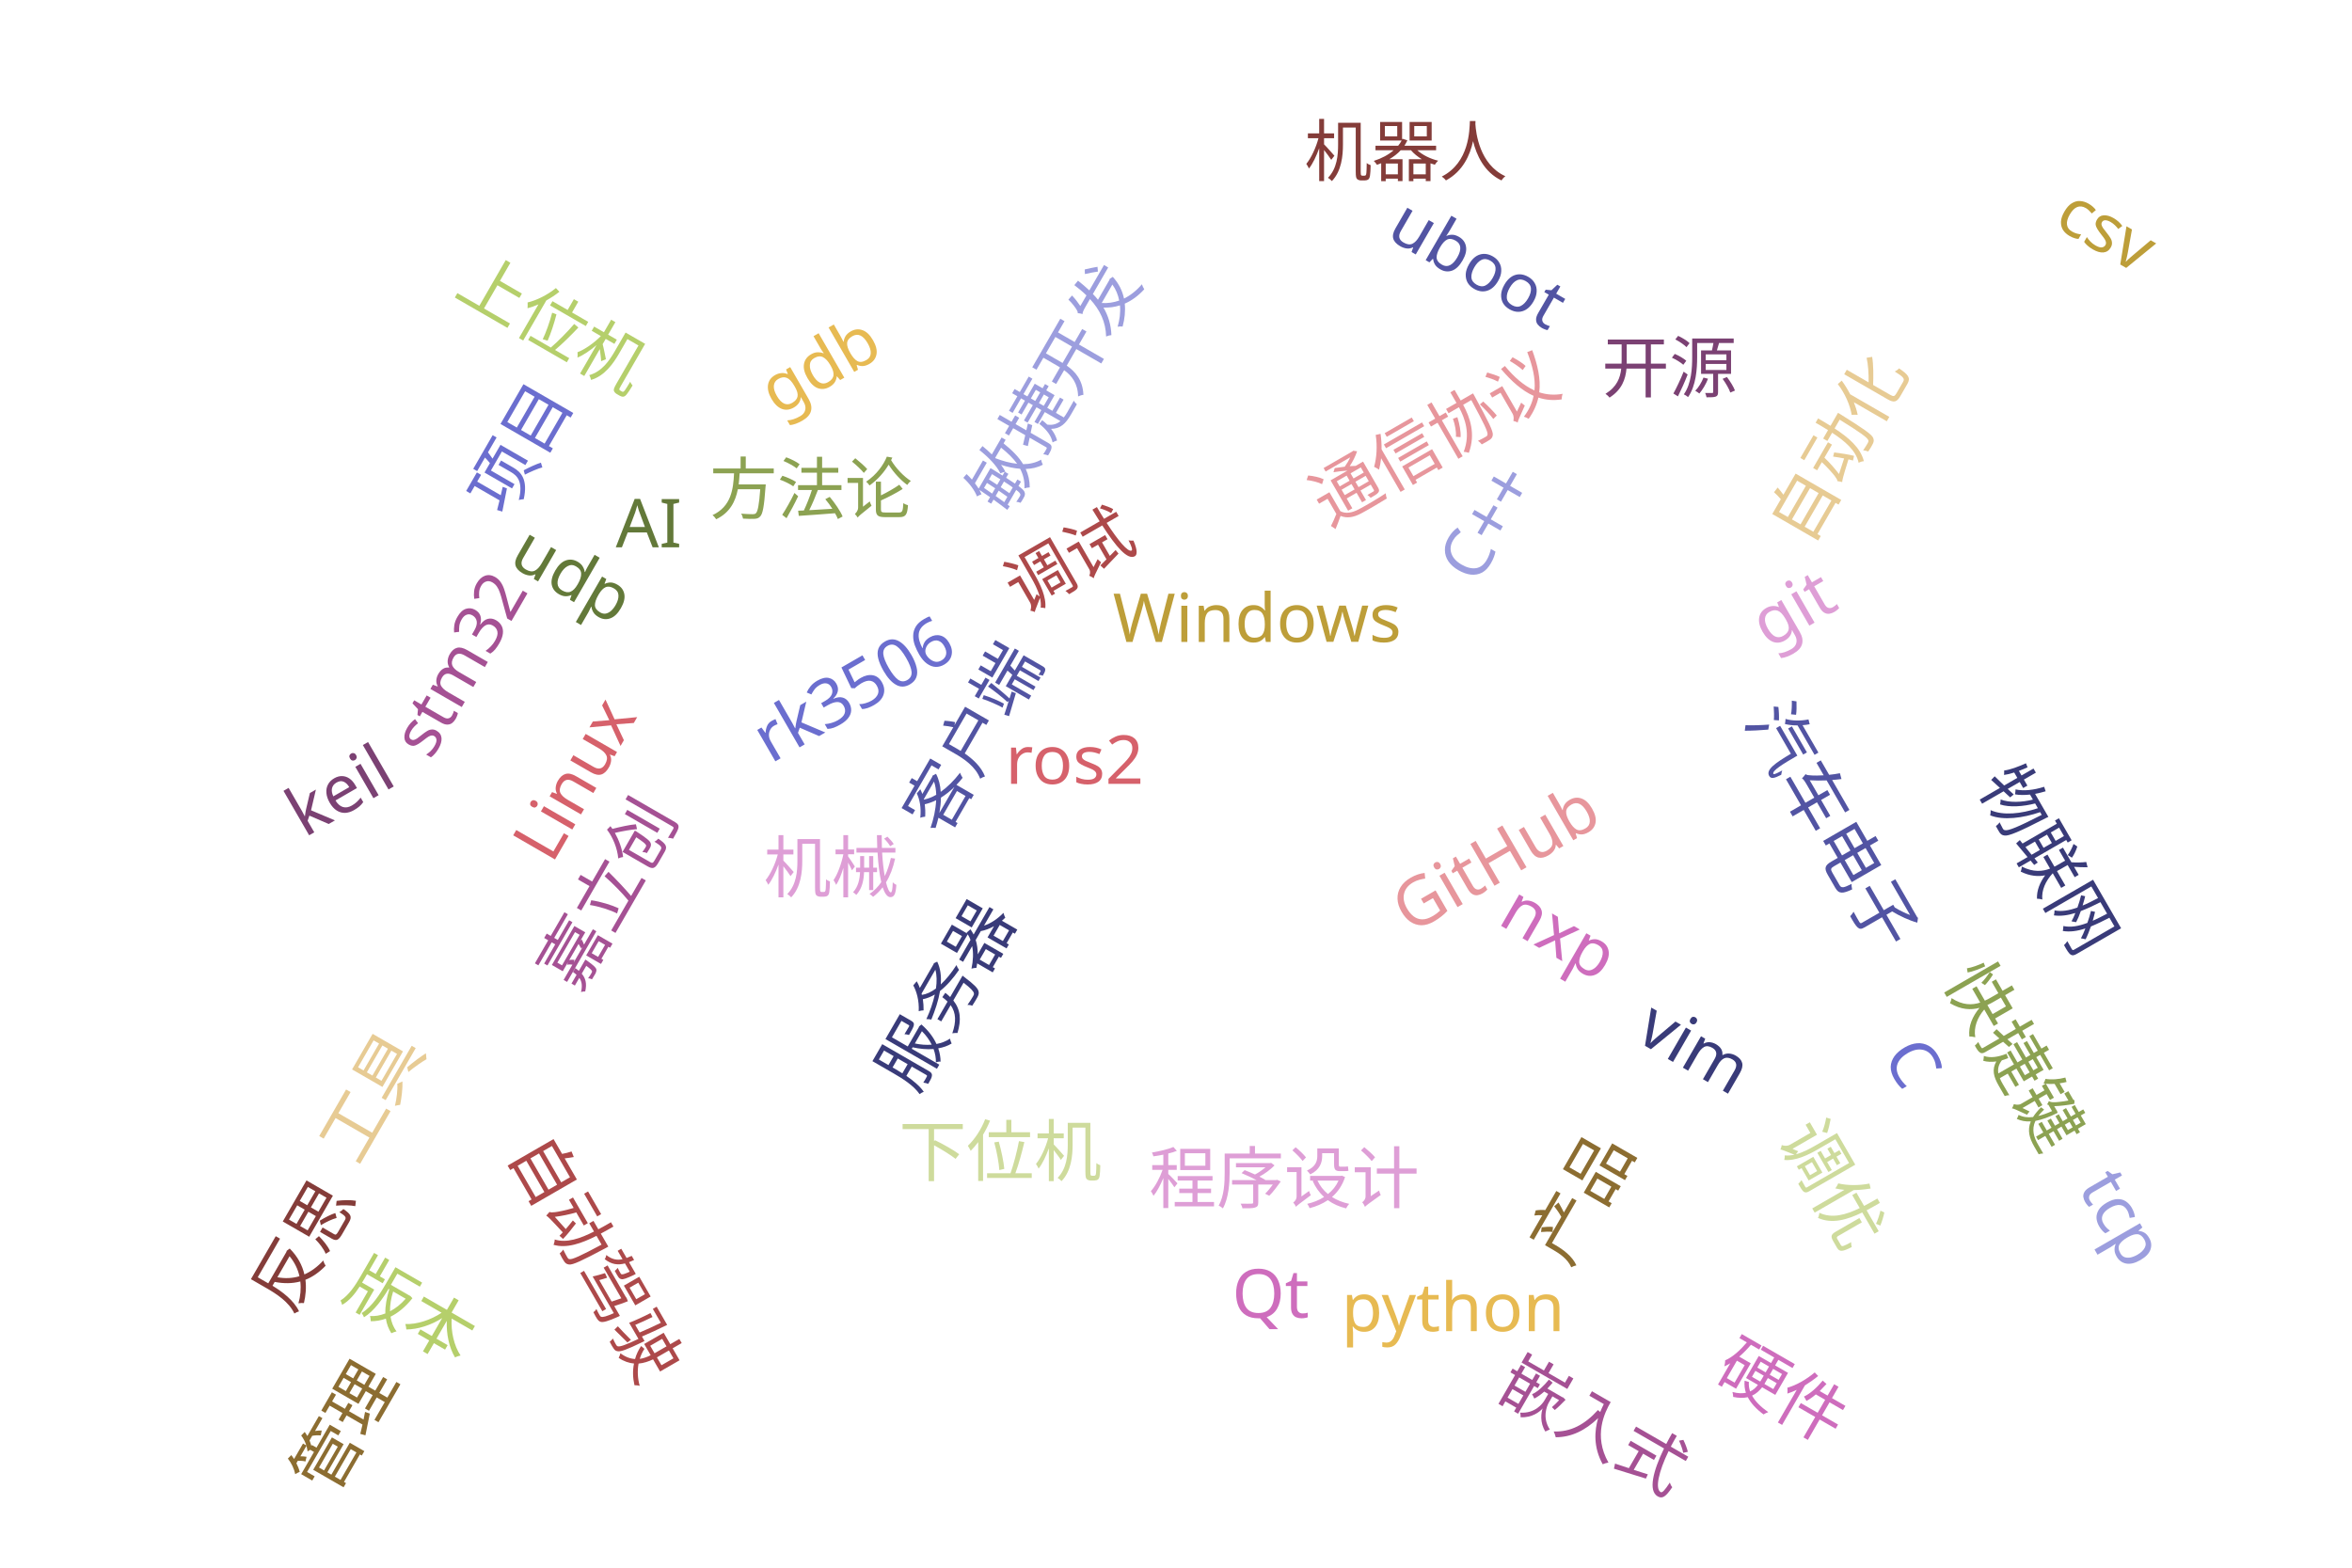
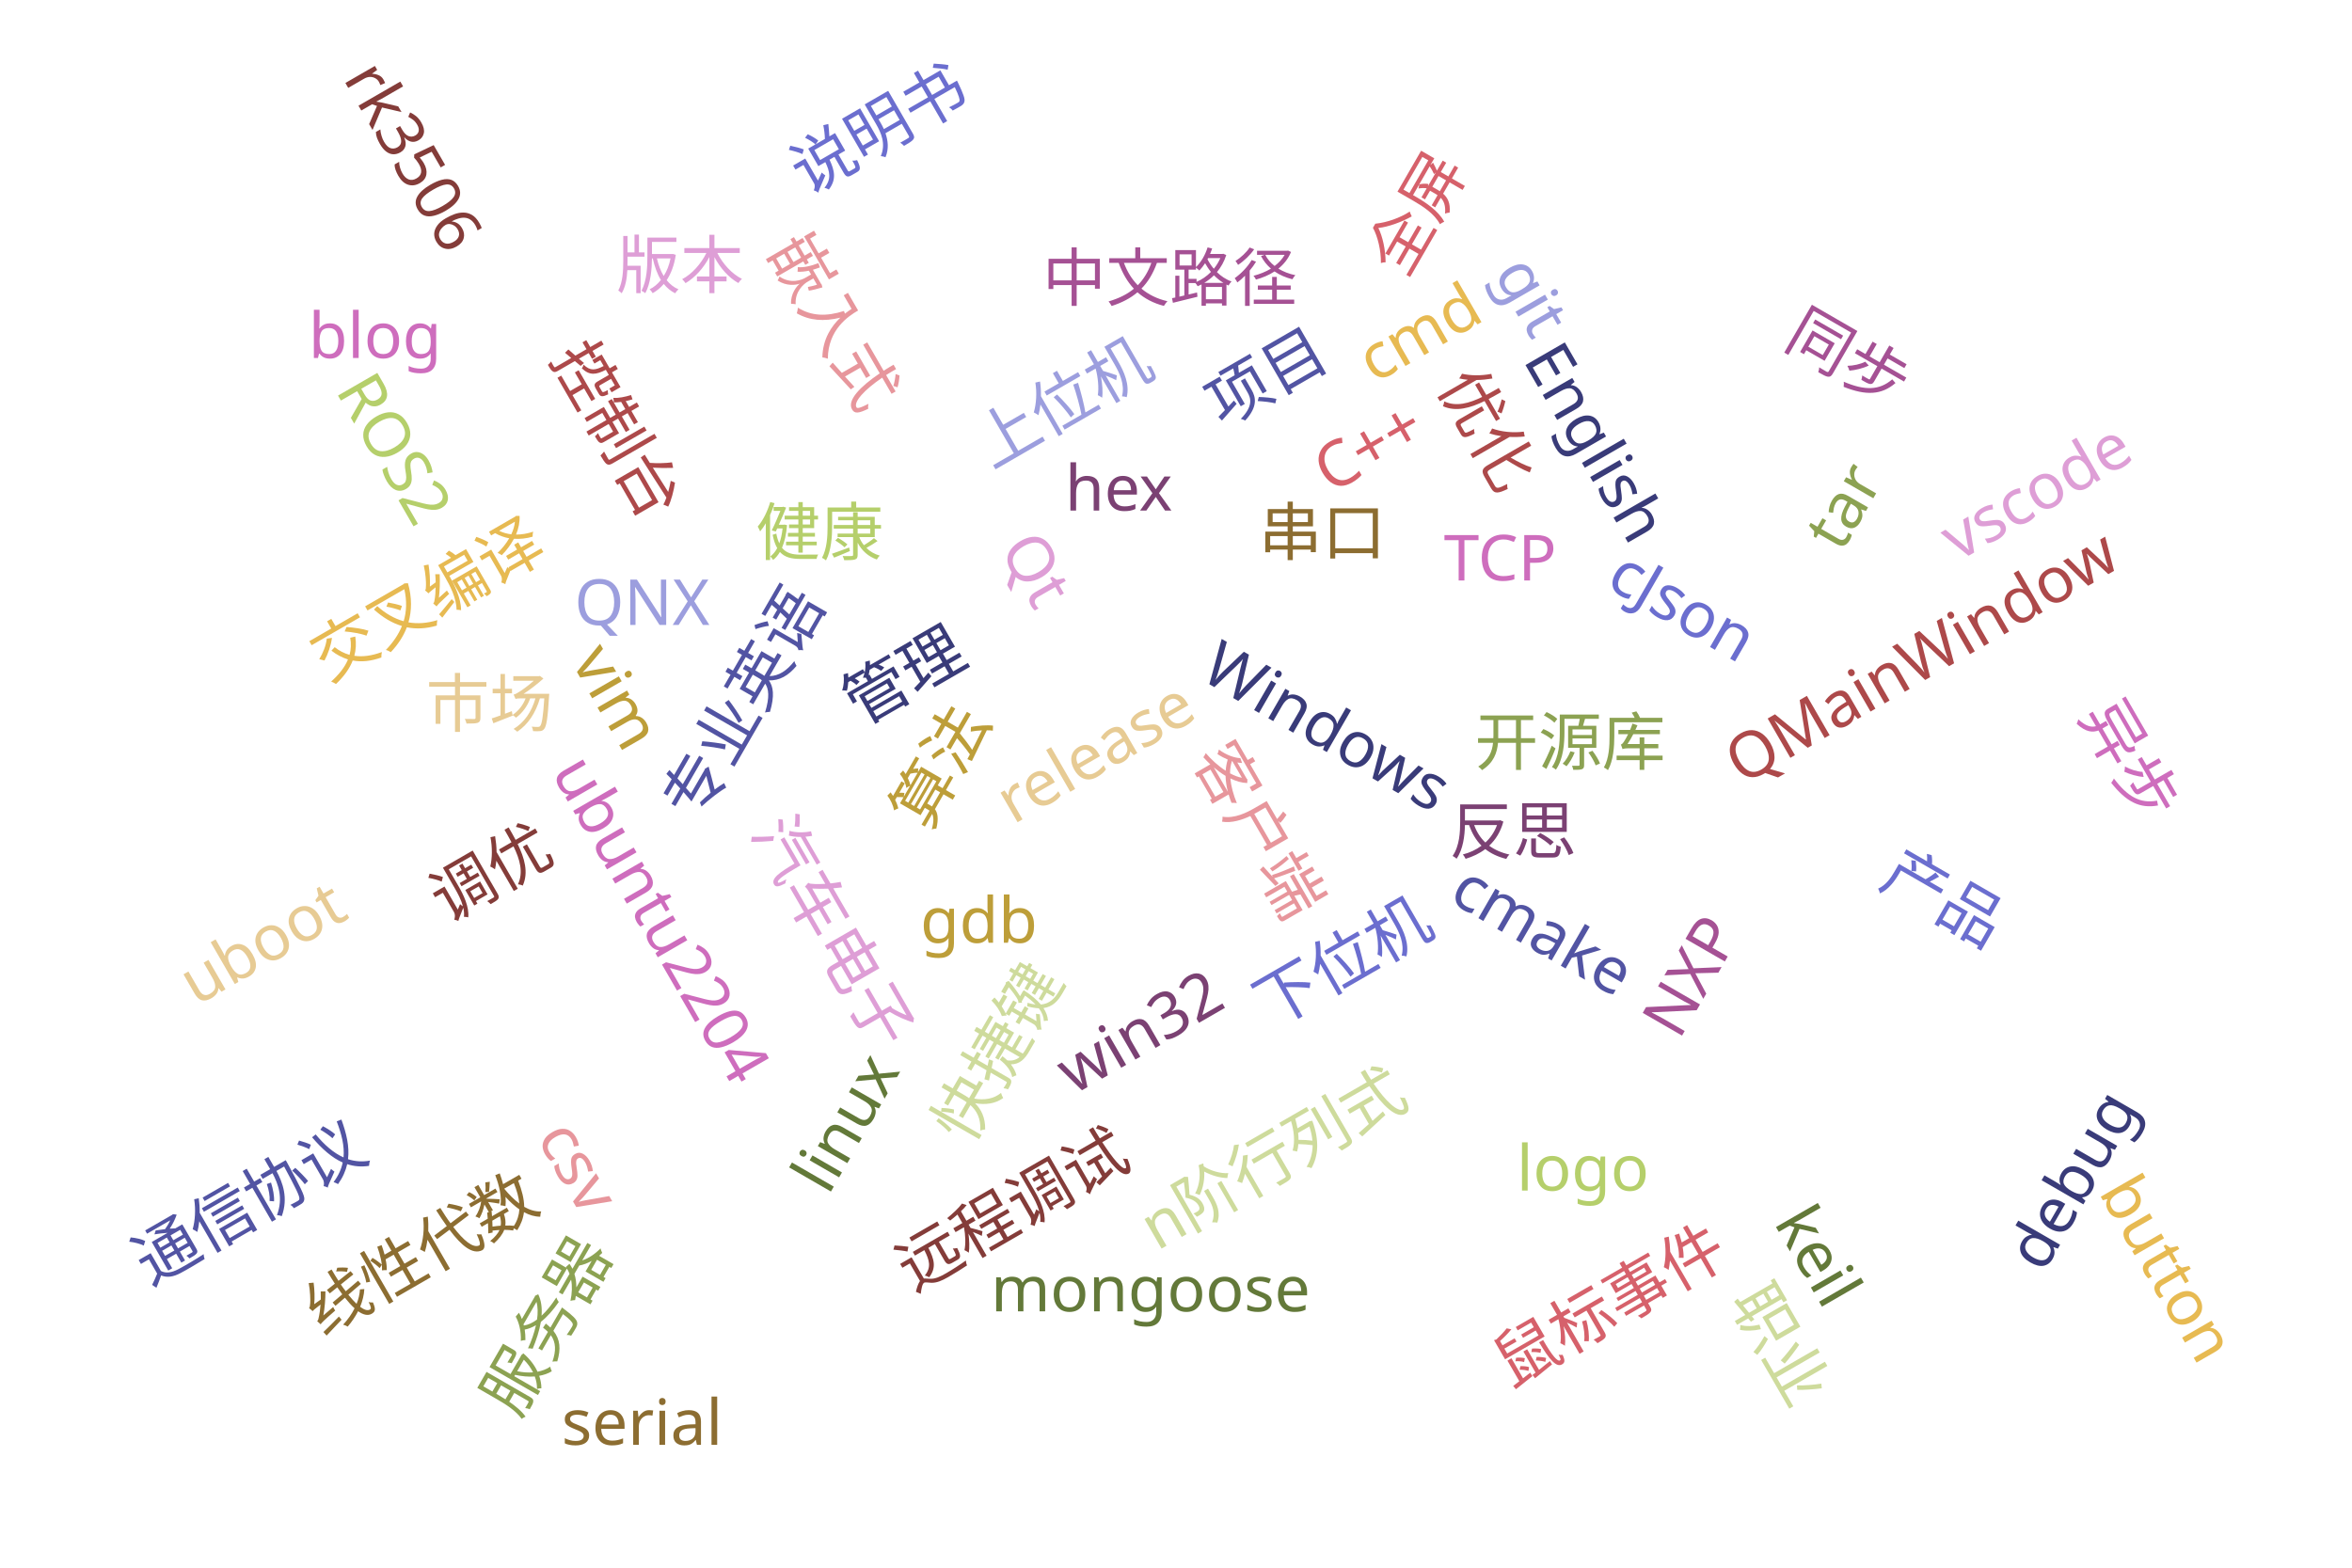
<svg xmlns="http://www.w3.org/2000/svg" width="600" height="400" version="1.1">
  <g />
-   <g transform="translate(300,200)scale(1.724138,1.724138)">
-     <text text-anchor="middle" transform="translate(60,98)rotate(30)" style="font-size: 10px; font-family: Impact; fill: rgb(165, 81, 148);">嵌入式</text>
-     <text text-anchor="middle" transform="translate(14,79)rotate(0)" style="font-size: 10px; font-family: Impact; fill: rgb(206, 109, 189);">Qt</text>
-     <text text-anchor="middle" transform="translate(16,62)rotate(0)" style="font-size: 10px; font-family: Impact; fill: rgb(222, 158, 214);">程序设计</text>
-     <text text-anchor="middle" transform="translate(-31,33)rotate(-60)" style="font-size: 10px; font-family: Impact; fill: rgb(57, 59, 121);">服务器</text>
-     <text text-anchor="middle" transform="translate(-27,-5)rotate(-60)" style="font-size: 10px; font-family: Impact; fill: rgb(82, 84, 163);">客户端</text>
-     <text text-anchor="middle" transform="translate(106,43)rotate(60)" style="font-size: 10px; font-family: Impact; fill: rgb(107, 110, 207);">C</text>
-     <text text-anchor="middle" transform="translate(49,-37)rotate(-60)" style="font-size: 10px; font-family: Impact; fill: rgb(156, 158, 222);">C++</text>
-     <text text-anchor="middle" transform="translate(-78,-35)rotate(0)" style="font-size: 10px; font-family: Impact; fill: rgb(99, 121, 57);">AI</text>
-     <text text-anchor="middle" transform="translate(-54,-40)rotate(0)" style="font-size: 10px; font-family: Impact; fill: rgb(140, 162, 82);">方法论</text>
-     <text text-anchor="middle" transform="translate(-94,-65)rotate(30)" style="font-size: 10px; font-family: Impact; fill: rgb(181, 207, 107);">上位机</text>
-     <text text-anchor="middle" transform="translate(-26,58)rotate(0)" style="font-size: 10px; font-family: Impact; fill: rgb(206, 219, 156);">下位机</text>
-     <text text-anchor="middle" transform="translate(63,63)rotate(-60)" style="font-size: 10px; font-family: Impact; fill: rgb(140, 109, 49);">产品</text>
-     <text text-anchor="middle" transform="translate(12,-21)rotate(0)" style="font-size: 10px; font-family: Impact; fill: rgb(189, 158, 57);">Windows</text>
-     <text text-anchor="middle" transform="translate(-51,-59)rotate(-30)" style="font-size: 10px; font-family: Impact; fill: rgb(231, 186, 82);">gdb</text>
-     <text text-anchor="middle" transform="translate(-116,48)rotate(-60)" style="font-size: 10px; font-family: Impact; fill: rgb(231, 203, 148);">工具</text>
-     <text text-anchor="middle" transform="translate(-126,70)rotate(-60)" style="font-size: 10px; font-family: Impact; fill: rgb(132, 60, 57);">反思</text>
-     <text text-anchor="middle" transform="translate(-14,-30)rotate(-30)" style="font-size: 10px; font-family: Impact; fill: rgb(173, 73, 74);">调试</text>
-     <text text-anchor="middle" transform="translate(-86,1)rotate(-60)" style="font-size: 10px; font-family: Impact; fill: rgb(214, 97, 107);">Linux</text>
-     <text text-anchor="middle" transform="translate(40,-48)rotate(-30)" style="font-size: 10px; font-family: Impact; fill: rgb(231, 150, 156);">通信协议</text>
-     <text text-anchor="middle" transform="translate(-122,4)rotate(-30)" style="font-size: 10px; font-family: Impact; fill: rgb(123, 65, 115);">keil</text>
-     <text text-anchor="middle" transform="translate(-103,-16)rotate(-60)" style="font-size: 10px; font-family: Impact; fill: rgb(165, 81, 148);">stm32</text>
-     <text text-anchor="middle" transform="translate(55,25)rotate(30)" style="font-size: 10px; font-family: Impact; fill: rgb(206, 109, 189);">nxp</text>
-     <text text-anchor="middle" transform="translate(93,-23)rotate(-30)" style="font-size: 10px; font-family: Impact; fill: rgb(222, 158, 214);">git</text>
-     <text text-anchor="middle" transform="translate(75,42)rotate(30)" style="font-size: 10px; font-family: Impact; fill: rgb(57, 59, 121);">vim</text>
-     <text text-anchor="middle" transform="translate(43,-74)rotate(30)" style="font-size: 10px; font-family: Impact; fill: rgb(82, 84, 163);">uboot</text>
-     <text text-anchor="middle" transform="translate(-46,-11)rotate(-30)" style="font-size: 10px; font-family: Impact; fill: rgb(107, 110, 207);">rk3506</text>
-     <text text-anchor="middle" transform="translate(137,66)rotate(60)" style="font-size: 10px; font-family: Impact; fill: rgb(156, 158, 222);">tcp</text>
-     <text text-anchor="middle" transform="translate(-91,-28)rotate(30)" style="font-size: 10px; font-family: Impact; fill: rgb(99, 121, 57);">udp</text>
-     <text text-anchor="middle" transform="translate(121,42)rotate(60)" style="font-size: 10px; font-family: Impact; fill: rgb(140, 162, 82);">快捷键</text>
-     <text text-anchor="middle" transform="translate(-115,81)rotate(30)" style="font-size: 10px; font-family: Impact; fill: rgb(181, 207, 107);">版本</text>
-     <text text-anchor="middle" transform="translate(94,61)rotate(60)" style="font-size: 10px; font-family: Impact; fill: rgb(206, 219, 156);">调优</text>
-     <text text-anchor="middle" transform="translate(-120,97)rotate(-60)" style="font-size: 10px; font-family: Impact; fill: rgb(140, 109, 49);">管理</text>
-     <text text-anchor="middle" transform="translate(136,-79)rotate(30)" style="font-size: 10px; font-family: Impact; fill: rgb(189, 158, 57);">csv</text>
-     <text text-anchor="middle" transform="translate(41,81)rotate(0)" style="font-size: 10px; font-family: Impact; fill: rgb(231, 186, 82);">python</text>
-     <text text-anchor="middle" transform="translate(101,-48)rotate(-60)" style="font-size: 10px; font-family: Impact; fill: rgb(231, 203, 148);">自动化</text>
-     <text text-anchor="middle" transform="translate(34,-90)rotate(0)" style="font-size: 10px; font-family: Impact; fill: rgb(132, 60, 57);">机器人</text>
-     <text text-anchor="middle" transform="translate(-89,72)rotate(60)" style="font-size: 10px; font-family: Impact; fill: rgb(173, 73, 74);">自动驾驶</text>
-     <text text-anchor="middle" transform="translate(-15,0)rotate(0)" style="font-size: 10px; font-family: Impact; fill: rgb(214, 97, 107);">ros2</text>
-     <text text-anchor="middle" transform="translate(49,14)rotate(-30)" style="font-size: 10px; font-family: Impact; fill: rgb(231, 150, 156);">GitHub</text>
-     <text text-anchor="middle" transform="translate(73,-58)rotate(0)" style="font-size: 10px; font-family: Impact; fill: rgb(123, 65, 115);">开源</text>
-     <text text-anchor="middle" transform="translate(-81,18)rotate(-60)" style="font-size: 10px; font-family: Impact; fill: rgb(165, 81, 148);">嘉立创</text>
-     <text text-anchor="middle" transform="translate(88,93)rotate(30)" style="font-size: 10px; font-family: Impact; fill: rgb(206, 109, 189);">硬件</text>
-     <text text-anchor="middle" transform="translate(-51,16)rotate(0)" style="font-size: 10px; font-family: Impact; fill: rgb(222, 158, 214);">机械</text>
-     <text text-anchor="middle" transform="translate(126,13)rotate(60)" style="font-size: 10px; font-family: Impact; fill: rgb(57, 59, 121);">物联网</text>
-     <text text-anchor="middle" transform="translate(94,8)rotate(60)" style="font-size: 10px; font-family: Impact; fill: rgb(82, 84, 163);">汽车电子</text>
-     <text text-anchor="middle" transform="translate(-94,-48)rotate(-60)" style="font-size: 10px; font-family: Impact; fill: rgb(107, 110, 207);">项目</text>
-     <text text-anchor="middle" transform="translate(-15,-57)rotate(-60)" style="font-size: 10px; font-family: Impact; fill: rgb(156, 158, 222);">敏捷开发</text>
+   <g transform="translate(300,200)scale(1.621622,1.621622)">
+     <text text-anchor="middle" transform="translate(51,-32)" style="font-size: 10px; font-family: Impact; fill: rgb(206, 109, 189);">TCP</text>
+     <text text-anchor="middle" transform="translate(-25,-32)rotate(60)" style="font-size: 10px; font-family: Impact; fill: rgb(222, 158, 214);">Qt</text>
+     <text text-anchor="middle" transform="translate(22,-6)rotate(30)" style="font-size: 10px; font-family: Impact; fill: rgb(57, 59, 121);">Windows</text>
+     <text text-anchor="middle" transform="translate(56,26)rotate(30)" style="font-size: 10px; font-family: Impact; fill: rgb(82, 84, 163);">cmake</text>
+     <text text-anchor="middle" transform="translate(119,21)rotate(30)" style="font-size: 10px; font-family: Impact; fill: rgb(107, 110, 207);">产品</text>
+     <text text-anchor="middle" transform="translate(-16,-57)rotate(-30)" style="font-size: 10px; font-family: Impact; fill: rgb(156, 158, 222);">上位机</text>
+     <text text-anchor="middle" transform="translate(-49,55)rotate(-60)" style="font-size: 10px; font-family: Impact; fill: rgb(99, 121, 57);">linux</text>
+     <text text-anchor="middle" transform="translate(-96,87)rotate(-60)" style="font-size: 10px; font-family: Impact; fill: rgb(140, 162, 82);">服务器</text>
+     <text text-anchor="middle" transform="translate(-126,-51)rotate(60)" style="font-size: 10px; font-family: Impact; fill: rgb(181, 207, 107);">ROS2</text>
+     <text text-anchor="middle" transform="translate(-25,44)rotate(-60)" style="font-size: 10px; font-family: Impact; fill: rgb(206, 219, 156);">快捷键</text>
+     <text text-anchor="middle" transform="translate(23,-36)rotate(0)" style="font-size: 10px; font-family: Impact; fill: rgb(140, 109, 49);">串口</text>
+     <text text-anchor="middle" transform="translate(-31,25)" style="font-size: 10px; font-family: Impact; fill: rgb(189, 158, 57);">gdb</text>
+     <text text-anchor="middle" transform="translate(-116,-26)rotate(-30)" style="font-size: 10px; font-family: Impact; fill: rgb(231, 186, 82);">交叉编译</text>
+     <text text-anchor="middle" transform="translate(-108,-9)rotate(0)" style="font-size: 10px; font-family: Impact; fill: rgb(231, 203, 148);">市场</text>
+     <text text-anchor="middle" transform="translate(-24,70)rotate(-30)" style="font-size: 10px; font-family: Impact; fill: rgb(132, 60, 57);">远程调试</text>
+     <text text-anchor="middle" transform="translate(119,-17)rotate(-30)" style="font-size: 10px; font-family: Impact; fill: rgb(173, 73, 74);">QMainWindow</text>
+     <text text-anchor="middle" transform="translate(41,-88)rotate(-60)" style="font-size: 10px; font-family: Impact; fill: rgb(214, 97, 107);">全屏</text>
+     <text text-anchor="middle" transform="translate(-57,-71)rotate(60)" style="font-size: 10px; font-family: Impact; fill: rgb(231, 150, 156);">嵌入式</text>
+     <text text-anchor="middle" transform="translate(53,11)rotate(0)" style="font-size: 10px; font-family: Impact; fill: rgb(123, 65, 115);">反思</text>
+     <text text-anchor="middle" transform="translate(104,-64)rotate(30)" style="font-size: 10px; font-family: Impact; fill: rgb(165, 81, 148);">同步</text>
+     <text text-anchor="middle" transform="translate(147,-2)rotate(60)" style="font-size: 10px; font-family: Impact; fill: rgb(206, 109, 189);">异步</text>
+     <text text-anchor="middle" transform="translate(137,-43)rotate(-30)" style="font-size: 10px; font-family: Impact; fill: rgb(222, 158, 214);">vscode</text>
+     <text text-anchor="middle" transform="translate(144,64)rotate(-60)" style="font-size: 10px; font-family: Impact; fill: rgb(57, 59, 121);">debug</text>
+     <text text-anchor="middle" transform="translate(-144,69)rotate(-30)" style="font-size: 10px; font-family: Impact; fill: rgb(82, 84, 163);">通信协议</text>
+     <text text-anchor="middle" transform="translate(28,31)rotate(-30)" style="font-size: 10px; font-family: Impact; fill: rgb(107, 110, 207);">下位机</text>
+     <text text-anchor="middle" transform="translate(53,-75)rotate(60)" style="font-size: 10px; font-family: Impact; fill: rgb(156, 158, 222);">git</text>
+     <text text-anchor="middle" transform="translate(98,76)rotate(60)" style="font-size: 10px; font-family: Impact; fill: rgb(99, 121, 57);">keil</text>
+     <text text-anchor="middle" transform="translate(108,-42)rotate(-60)" style="font-size: 10px; font-family: Impact; fill: rgb(140, 162, 82);">tar</text>
+     <text text-anchor="middle" transform="translate(-56,-36)rotate(0)" style="font-size: 10px; font-family: Impact; fill: rgb(181, 207, 107);">健康</text>
+     <text text-anchor="middle" transform="translate(92,90)rotate(60)" style="font-size: 10px; font-family: Impact; fill: rgb(206, 219, 156);">职业</text>
+     <text text-anchor="middle" transform="translate(-84,104)" style="font-size: 10px; font-family: Impact; fill: rgb(140, 109, 49);">serial</text>
+     <text text-anchor="middle" transform="translate(-91,-12)rotate(60)" style="font-size: 10px; font-family: Impact; fill: rgb(189, 158, 57);">vim</text>
+     <text text-anchor="middle" transform="translate(153,78)rotate(60)" style="font-size: 10px; font-family: Impact; fill: rgb(231, 186, 82);">button</text>
+     <text text-anchor="middle" transform="translate(-142,28)rotate(-30)" style="font-size: 10px; font-family: Impact; fill: rgb(231, 203, 148);">uboot</text>
+     <text text-anchor="middle" transform="translate(-123,-97)rotate(60)" style="font-size: 10px; font-family: Impact; fill: rgb(132, 60, 57);">rk3506</text>
+     <text text-anchor="middle" transform="translate(-91,-54)rotate(60)" style="font-size: 10px; font-family: Impact; fill: rgb(173, 73, 74);">控制台</text>
+     <text text-anchor="middle" transform="translate(70,85)rotate(-30)" style="font-size: 10px; font-family: Impact; fill: rgb(214, 97, 107);">鼠标事件</text>
+     <text text-anchor="middle" transform="translate(10,9)rotate(60)" style="font-size: 10px; font-family: Impact; fill: rgb(231, 150, 156);">客户端</text>
+     <text text-anchor="middle" transform="translate(-9,-43)rotate(0)" style="font-size: 10px; font-family: Impact; fill: rgb(123, 65, 115);">hex</text>
+     <text text-anchor="middle" transform="translate(84,32)rotate(-60)" style="font-size: 10px; font-family: Impact; fill: rgb(165, 81, 148);">NXP</text>
+     <text text-anchor="middle" transform="translate(-126,-67)rotate(0)" style="font-size: 10px; font-family: Impact; fill: rgb(206, 109, 189);">blog</text>
+     <text text-anchor="middle" transform="translate(-78,-78)rotate(0)" style="font-size: 10px; font-family: Impact; fill: rgb(222, 158, 214);">版本</text>
+     <text text-anchor="middle" transform="translate(63,-52)rotate(60)" style="font-size: 10px; font-family: Impact; fill: rgb(57, 59, 121);">English</text>
+     <text text-anchor="middle" transform="translate(-65,-11)rotate(-60)" style="font-size: 10px; font-family: Impact; fill: rgb(82, 84, 163);">专业英语</text>
+     <text text-anchor="middle" transform="translate(78,-25)rotate(30)" style="font-size: 10px; font-family: Impact; fill: rgb(107, 110, 207);">cJson</text>
+     <text text-anchor="middle" transform="translate(-84,-25)rotate(0)" style="font-size: 10px; font-family: Impact; fill: rgb(156, 158, 222);">QNX</text>
+     <text text-anchor="middle" transform="translate(-4,83)rotate(0)" style="font-size: 10px; font-family: Impact; fill: rgb(99, 121, 57);">mongoose</text>
+     <text text-anchor="middle" transform="translate(62,-3)rotate(0)" style="font-size: 10px; font-family: Impact; fill: rgb(140, 162, 82);">开源库</text>
+     <text text-anchor="middle" transform="translate(64,64)rotate(0)" style="font-size: 10px; font-family: Impact; fill: rgb(181, 207, 107);">logo</text>
+     <text text-anchor="middle" transform="translate(17,62)rotate(-30)" style="font-size: 10px; font-family: Impact; fill: rgb(206, 219, 156);">n阶行列式</text>
+     <text text-anchor="middle" transform="translate(-117,77)rotate(-30)" style="font-size: 10px; font-family: Impact; fill: rgb(140, 109, 49);">线性代数</text>
+     <text text-anchor="middle" transform="translate(-34,-1)rotate(-60)" style="font-size: 10px; font-family: Impact; fill: rgb(189, 158, 57);">算法</text>
+     <text text-anchor="middle" transform="translate(40,-68)rotate(-30)" style="font-size: 10px; font-family: Impact; fill: rgb(231, 186, 82);">cmd</text>
+     <text text-anchor="middle" transform="translate(-11,-2)rotate(-30)" style="font-size: 10px; font-family: Impact; fill: rgb(231, 203, 148);">release</text>
+     <text text-anchor="middle" transform="translate(-106,17)rotate(-30)" style="font-size: 10px; font-family: Impact; fill: rgb(132, 60, 57);">调优</text>
+     <text text-anchor="middle" transform="translate(46,-54)rotate(60)" style="font-size: 10px; font-family: Impact; fill: rgb(173, 73, 74);">优化</text>
+     <text text-anchor="middle" transform="translate(32,-50)rotate(-30)" style="font-size: 10px; font-family: Impact; fill: rgb(214, 97, 107);">C++</text>
+     <text text-anchor="middle" transform="translate(-97,62)rotate(60)" style="font-size: 10px; font-family: Impact; fill: rgb(231, 150, 156);">csv</text>
+     <text text-anchor="middle" transform="translate(-4,42)rotate(-30)" style="font-size: 10px; font-family: Impact; fill: rgb(123, 65, 115);">win32</text>
+     <text text-anchor="middle" transform="translate(-1,-76)" style="font-size: 10px; font-family: Impact; fill: rgb(165, 81, 148);">中文路径</text>
+     <text text-anchor="middle" transform="translate(-84,23)rotate(60)" style="font-size: 10px; font-family: Impact; fill: rgb(206, 109, 189);">ubuntu2204</text>
+     <text text-anchor="middle" transform="translate(-57,25)rotate(60)" style="font-size: 10px; font-family: Impact; fill: rgb(222, 158, 214);">汽车电子</text>
+     <text text-anchor="middle" transform="translate(-41,-14)rotate(-30)" style="font-size: 10px; font-family: Impact; fill: rgb(57, 59, 121);">管理</text>
+     <text text-anchor="middle" transform="translate(16,-61)rotate(-30)" style="font-size: 10px; font-family: Impact; fill: rgb(82, 84, 163);">项目</text>
+     <text text-anchor="middle" transform="translate(-45,-100)rotate(-30)" style="font-size: 10px; font-family: Impact; fill: rgb(107, 110, 207);">说明书</text>
  </g>
</svg>
